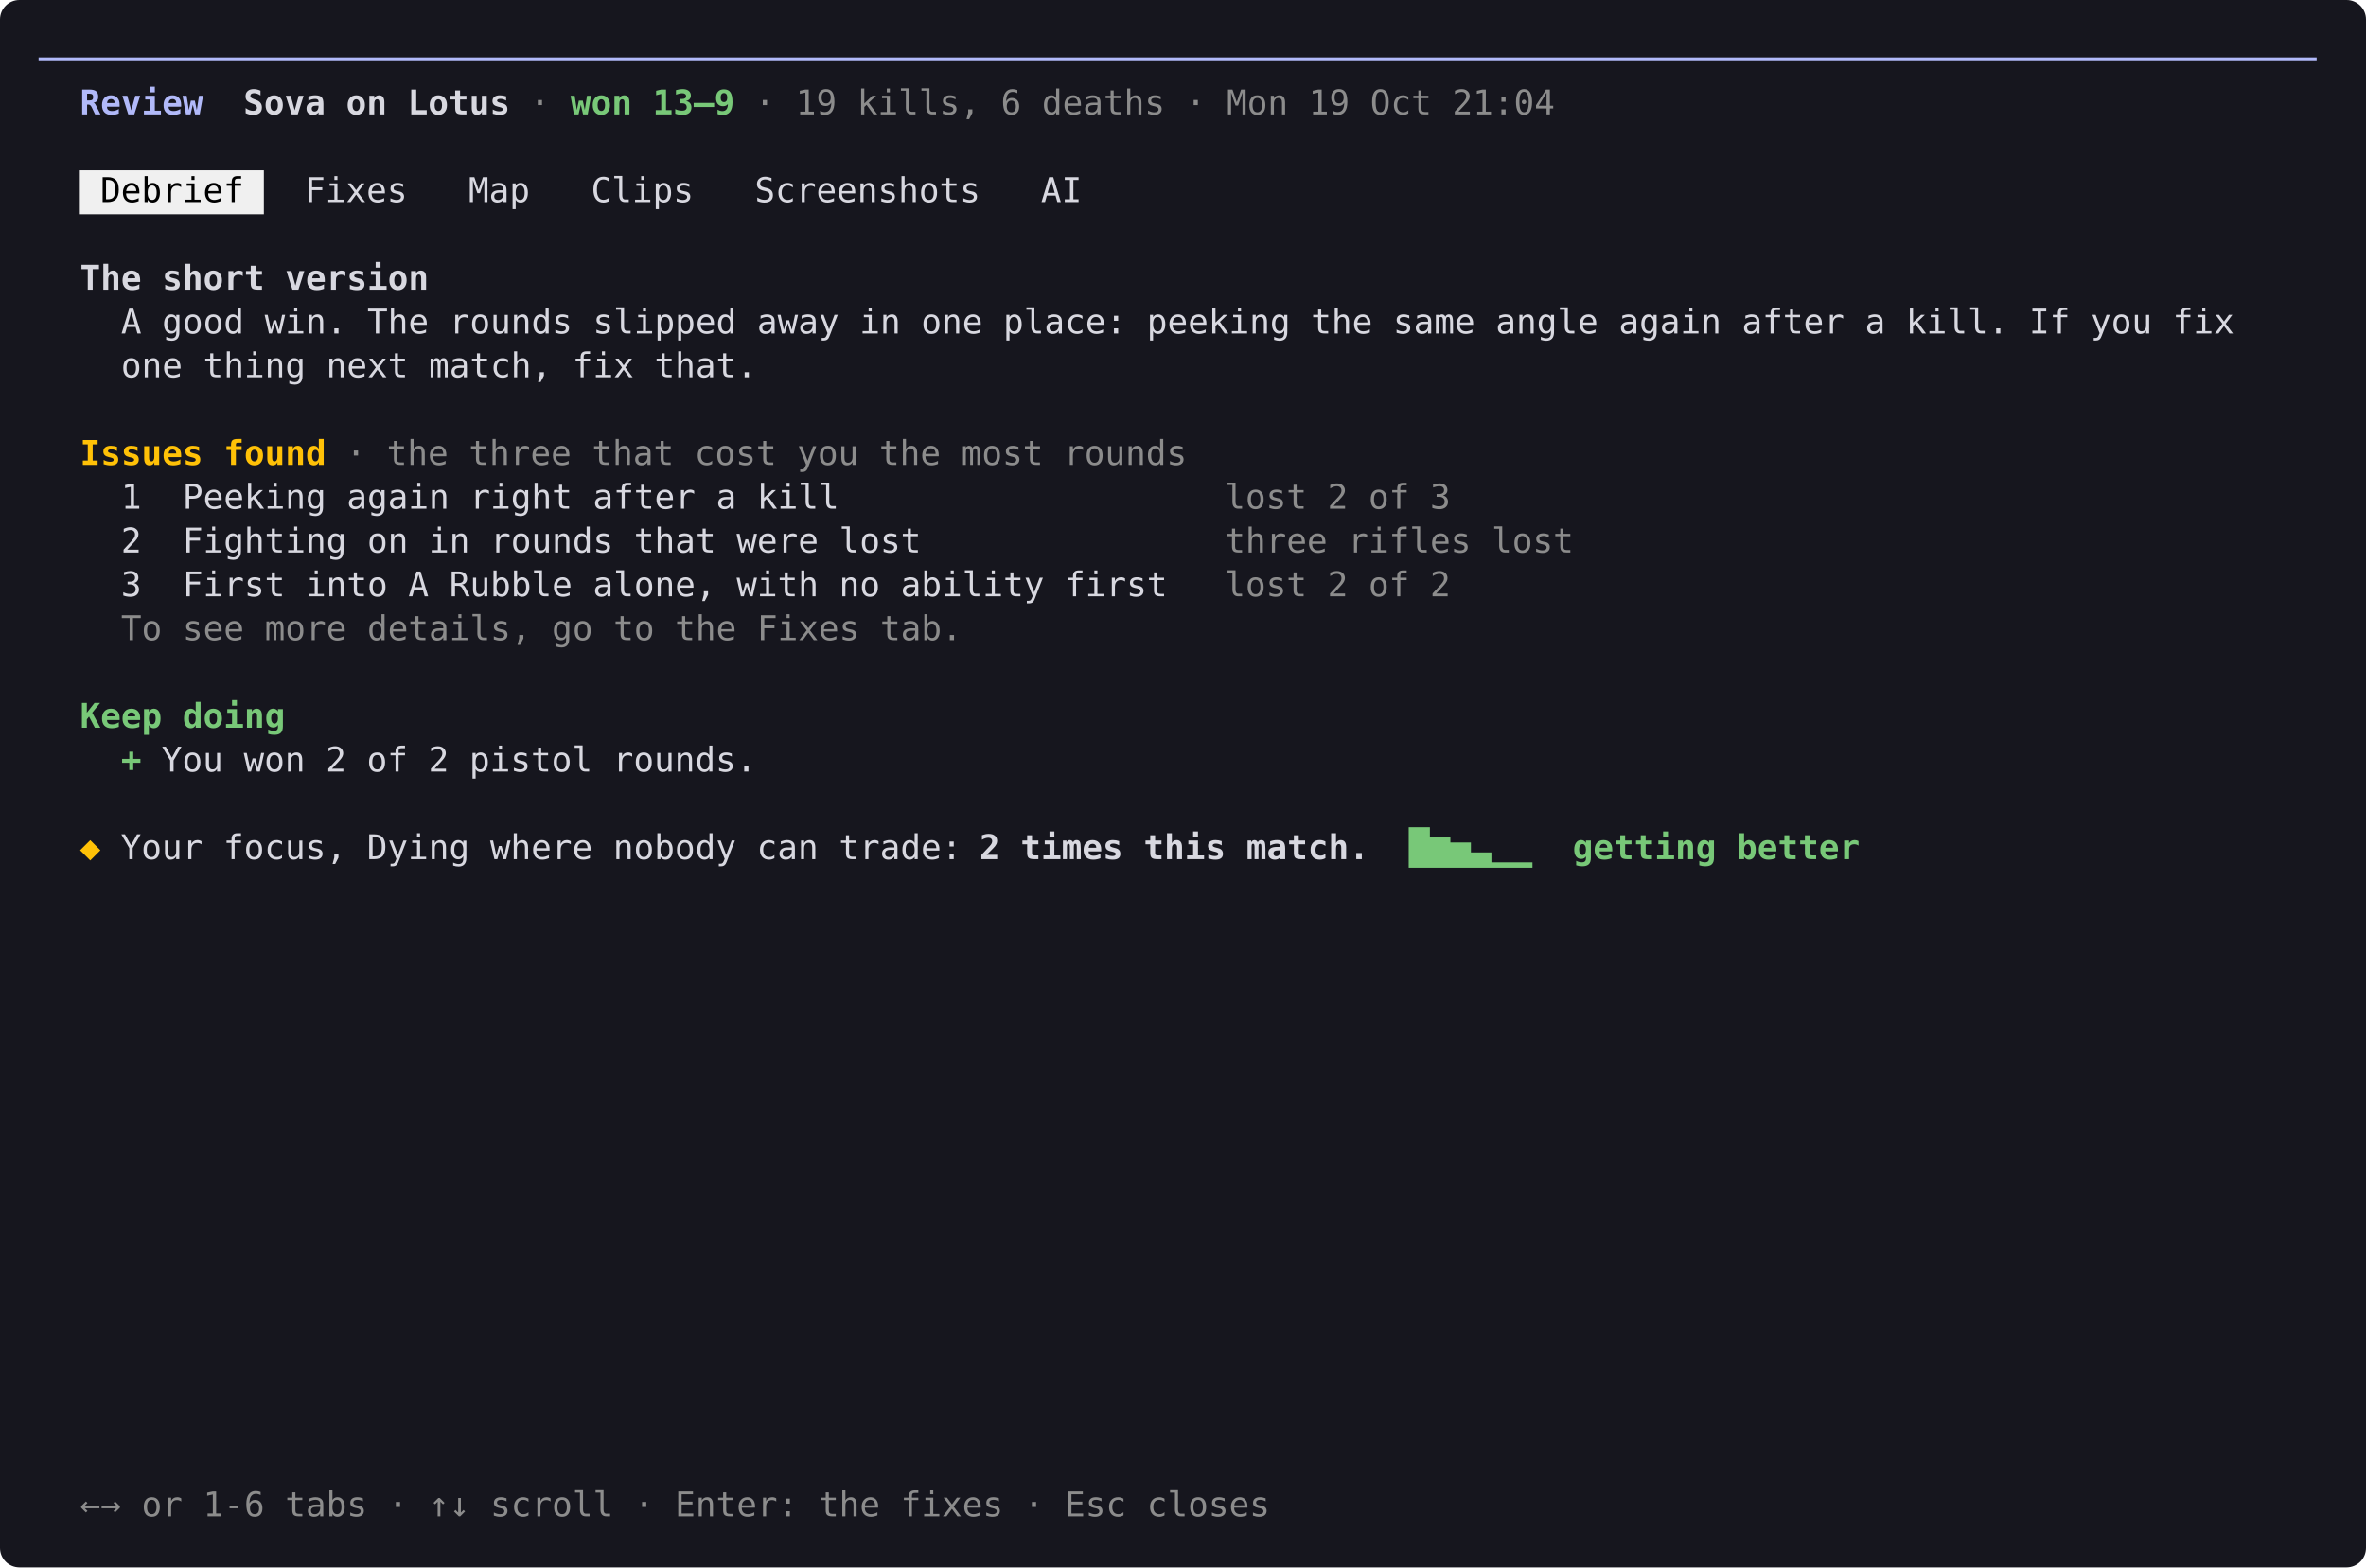
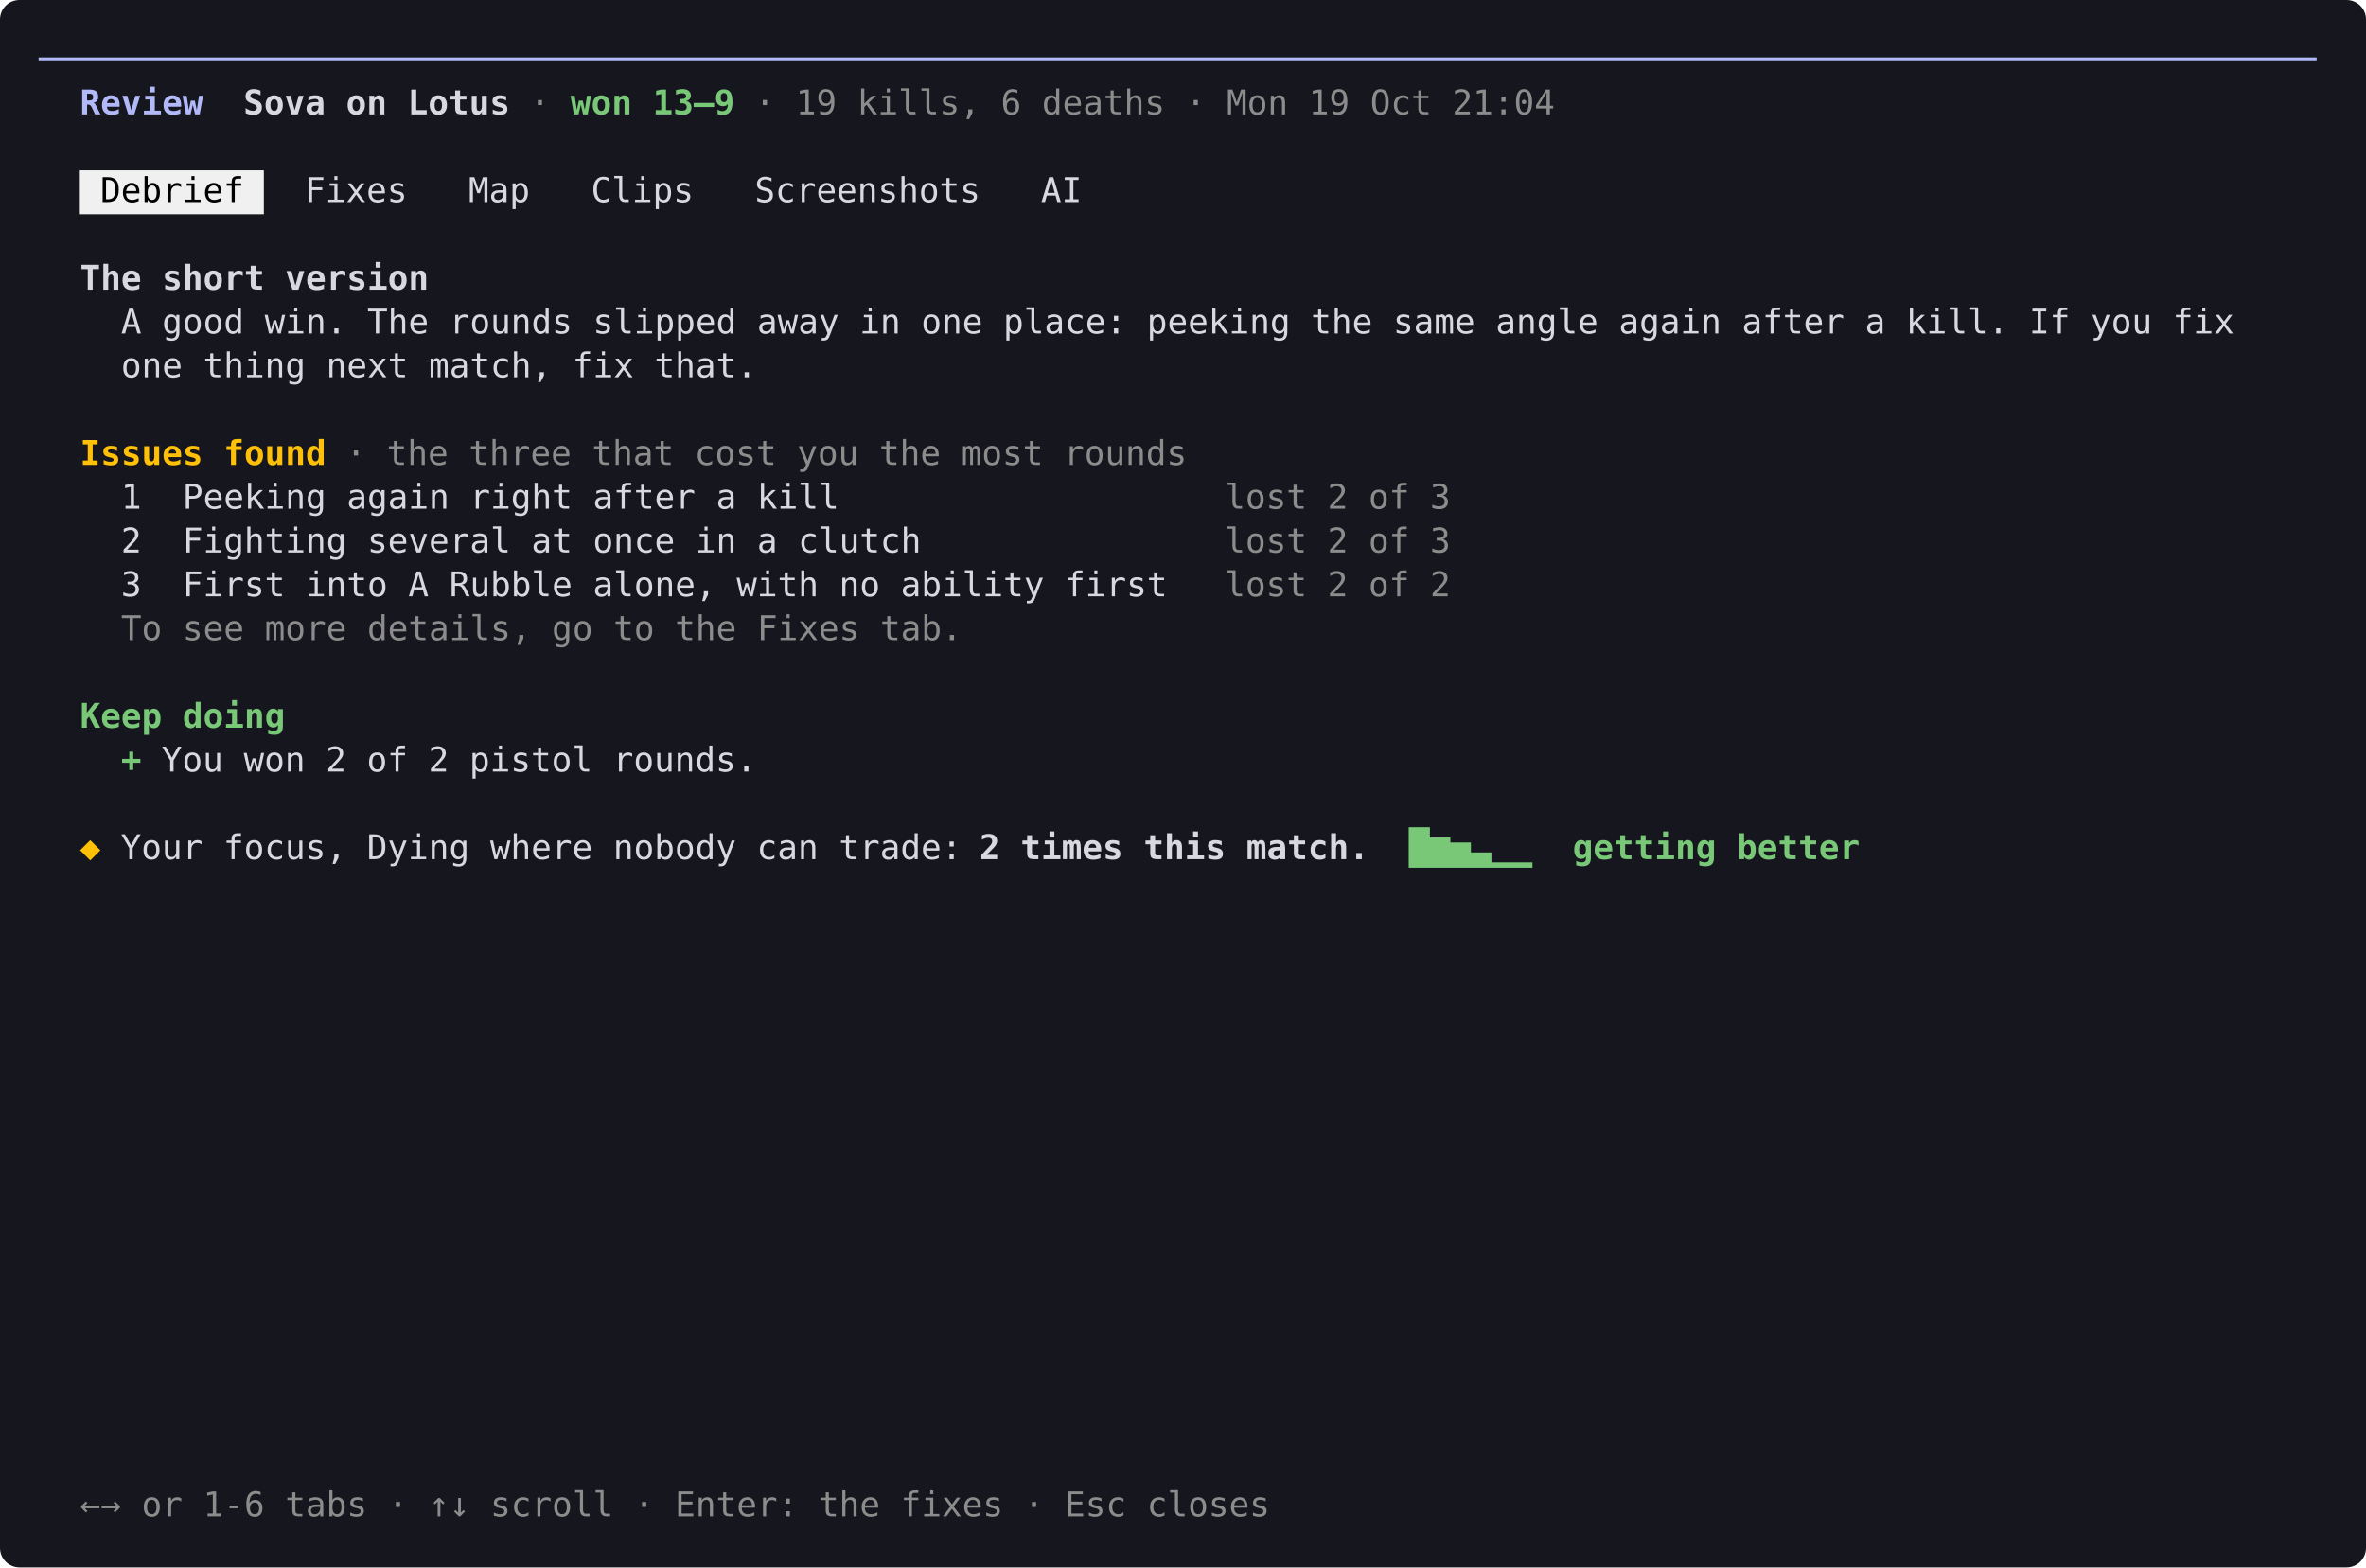
<svg xmlns="http://www.w3.org/2000/svg" width="972" height="644" viewBox="0 0 972 644" font-family="Cascadia Mono, Consolas, Menlo, monospace" font-size="14">
  <rect width="972" height="644" rx="8" fill="#16161e" />
  <text x="16.0" y="29" fill="#b1b9f9" textLength="932.4" lengthAdjust="spacingAndGlyphs" xml:space="preserve">───────────────────────────────────────────────────────────────────────────────────────────────────────────────</text>
  <text x="16.0" y="47" fill="#b1b9f9" font-weight="bold" textLength="84.0" lengthAdjust="spacingAndGlyphs" xml:space="preserve">  Review  </text>
  <text x="100.0" y="47" fill="#d8d8e0" font-weight="bold" textLength="117.6" lengthAdjust="spacingAndGlyphs" xml:space="preserve">Sova on Lotus </text>
  <text x="217.6" y="47" fill="#8c8c8c" textLength="16.8" lengthAdjust="spacingAndGlyphs" xml:space="preserve">· </text>
  <text x="234.4" y="47" fill="#78c878" font-weight="bold" textLength="67.2" lengthAdjust="spacingAndGlyphs" xml:space="preserve">won 13–9</text>
  <text x="301.6" y="47" fill="#8c8c8c" textLength="336.0" lengthAdjust="spacingAndGlyphs" xml:space="preserve"> · 19 kills, 6 deaths · Mon 19 Oct 21:04</text>
  <rect x="32.8" y="70" width="75.6" height="18" fill="#f0f0f0" />
  <text x="32.8" y="83" fill="#000000" textLength="75.6" lengthAdjust="spacingAndGlyphs" xml:space="preserve"> Debrief </text>
  <text x="116.8" y="83" fill="#d8d8e0" textLength="58.8" lengthAdjust="spacingAndGlyphs" xml:space="preserve"> Fixes </text>
  <text x="184.0" y="83" fill="#d8d8e0" textLength="42.0" lengthAdjust="spacingAndGlyphs" xml:space="preserve"> Map </text>
  <text x="234.4" y="83" fill="#d8d8e0" textLength="58.8" lengthAdjust="spacingAndGlyphs" xml:space="preserve"> Clips </text>
  <text x="301.6" y="83" fill="#d8d8e0" textLength="109.2" lengthAdjust="spacingAndGlyphs" xml:space="preserve"> Screenshots </text>
  <text x="419.2" y="83" fill="#d8d8e0" textLength="33.6" lengthAdjust="spacingAndGlyphs" xml:space="preserve"> AI </text>
  <text x="16.0" y="119" fill="#d8d8e0" font-weight="bold" textLength="159.6" lengthAdjust="spacingAndGlyphs" xml:space="preserve">  The short version</text>
  <text x="16.0" y="137" fill="#d8d8e0" textLength="898.8" lengthAdjust="spacingAndGlyphs" xml:space="preserve">    A good win. The rounds slipped away in one place: peeking the same angle again after a kill. If you fix</text>
  <text x="16.0" y="155" fill="#d8d8e0" textLength="294.0" lengthAdjust="spacingAndGlyphs" xml:space="preserve">    one thing next match, fix that.</text>
  <text x="16.0" y="191" fill="#ffc107" font-weight="bold" textLength="117.6" lengthAdjust="spacingAndGlyphs" xml:space="preserve">  Issues found</text>
  <text x="133.6" y="191" fill="#8c8c8c" textLength="352.8" lengthAdjust="spacingAndGlyphs" xml:space="preserve"> · the three that cost you the most rounds</text>
  <text x="16.0" y="209" fill="#d8d8e0" textLength="487.2" lengthAdjust="spacingAndGlyphs" xml:space="preserve">    1  Peeking again right after a kill                   </text>
  <text x="503.2" y="209" fill="#8c8c8c" textLength="92.4" lengthAdjust="spacingAndGlyphs" xml:space="preserve">lost 2 of 3</text>
-   <text x="16.0" y="227" fill="#d8d8e0" textLength="487.2" lengthAdjust="spacingAndGlyphs" xml:space="preserve">    2  Fighting on in rounds that were lost               </text>
-   <text x="503.2" y="227" fill="#8c8c8c" textLength="142.8" lengthAdjust="spacingAndGlyphs" xml:space="preserve">three rifles lost</text>
+   <text x="16.0" y="227" fill="#d8d8e0" textLength="487.2" lengthAdjust="spacingAndGlyphs" xml:space="preserve">    2  Fighting several at once in a clutch               </text>
+   <text x="503.2" y="227" fill="#8c8c8c" textLength="92.4" lengthAdjust="spacingAndGlyphs" xml:space="preserve">lost 2 of 3</text>
  <text x="16.0" y="245" fill="#d8d8e0" textLength="487.2" lengthAdjust="spacingAndGlyphs" xml:space="preserve">    3  First into A Rubble alone, with no ability first   </text>
  <text x="503.2" y="245" fill="#8c8c8c" textLength="92.4" lengthAdjust="spacingAndGlyphs" xml:space="preserve">lost 2 of 2</text>
  <text x="16.0" y="263" fill="#8c8c8c" textLength="378.0" lengthAdjust="spacingAndGlyphs" xml:space="preserve">    To see more details, go to the Fixes tab.</text>
  <text x="16.0" y="299" fill="#78c878" font-weight="bold" textLength="100.8" lengthAdjust="spacingAndGlyphs" xml:space="preserve">  Keep doing</text>
  <text x="16.0" y="317" fill="#78c878" font-weight="bold" textLength="50.4" lengthAdjust="spacingAndGlyphs" xml:space="preserve">    + </text>
  <text x="66.4" y="317" fill="#d8d8e0" textLength="243.6" lengthAdjust="spacingAndGlyphs" xml:space="preserve">You won 2 of 2 pistol rounds.</text>
  <text x="16.0" y="353" fill="#ffc107" textLength="33.6" lengthAdjust="spacingAndGlyphs" xml:space="preserve">  ◆ </text>
  <text x="49.6" y="353" fill="#d8d8e0" textLength="352.8" lengthAdjust="spacingAndGlyphs" xml:space="preserve">Your focus, Dying where nobody can trade: </text>
  <text x="402.4" y="353" fill="#d8d8e0" font-weight="bold" textLength="159.6" lengthAdjust="spacingAndGlyphs" xml:space="preserve">2 times this match.</text>
  <text x="562.0" y="353" fill="#78c878" textLength="67.2" lengthAdjust="spacingAndGlyphs" xml:space="preserve">  █▆▅▃▁▁</text>
  <text x="629.2" y="353" fill="#78c878" font-weight="bold" textLength="134.4" lengthAdjust="spacingAndGlyphs" xml:space="preserve">  getting better</text>
  <text x="16.0" y="623" fill="#8c8c8c" textLength="504.0" lengthAdjust="spacingAndGlyphs" xml:space="preserve">  ←→ or 1-6 tabs · ↑↓ scroll · Enter: the fixes · Esc closes</text>
</svg>
